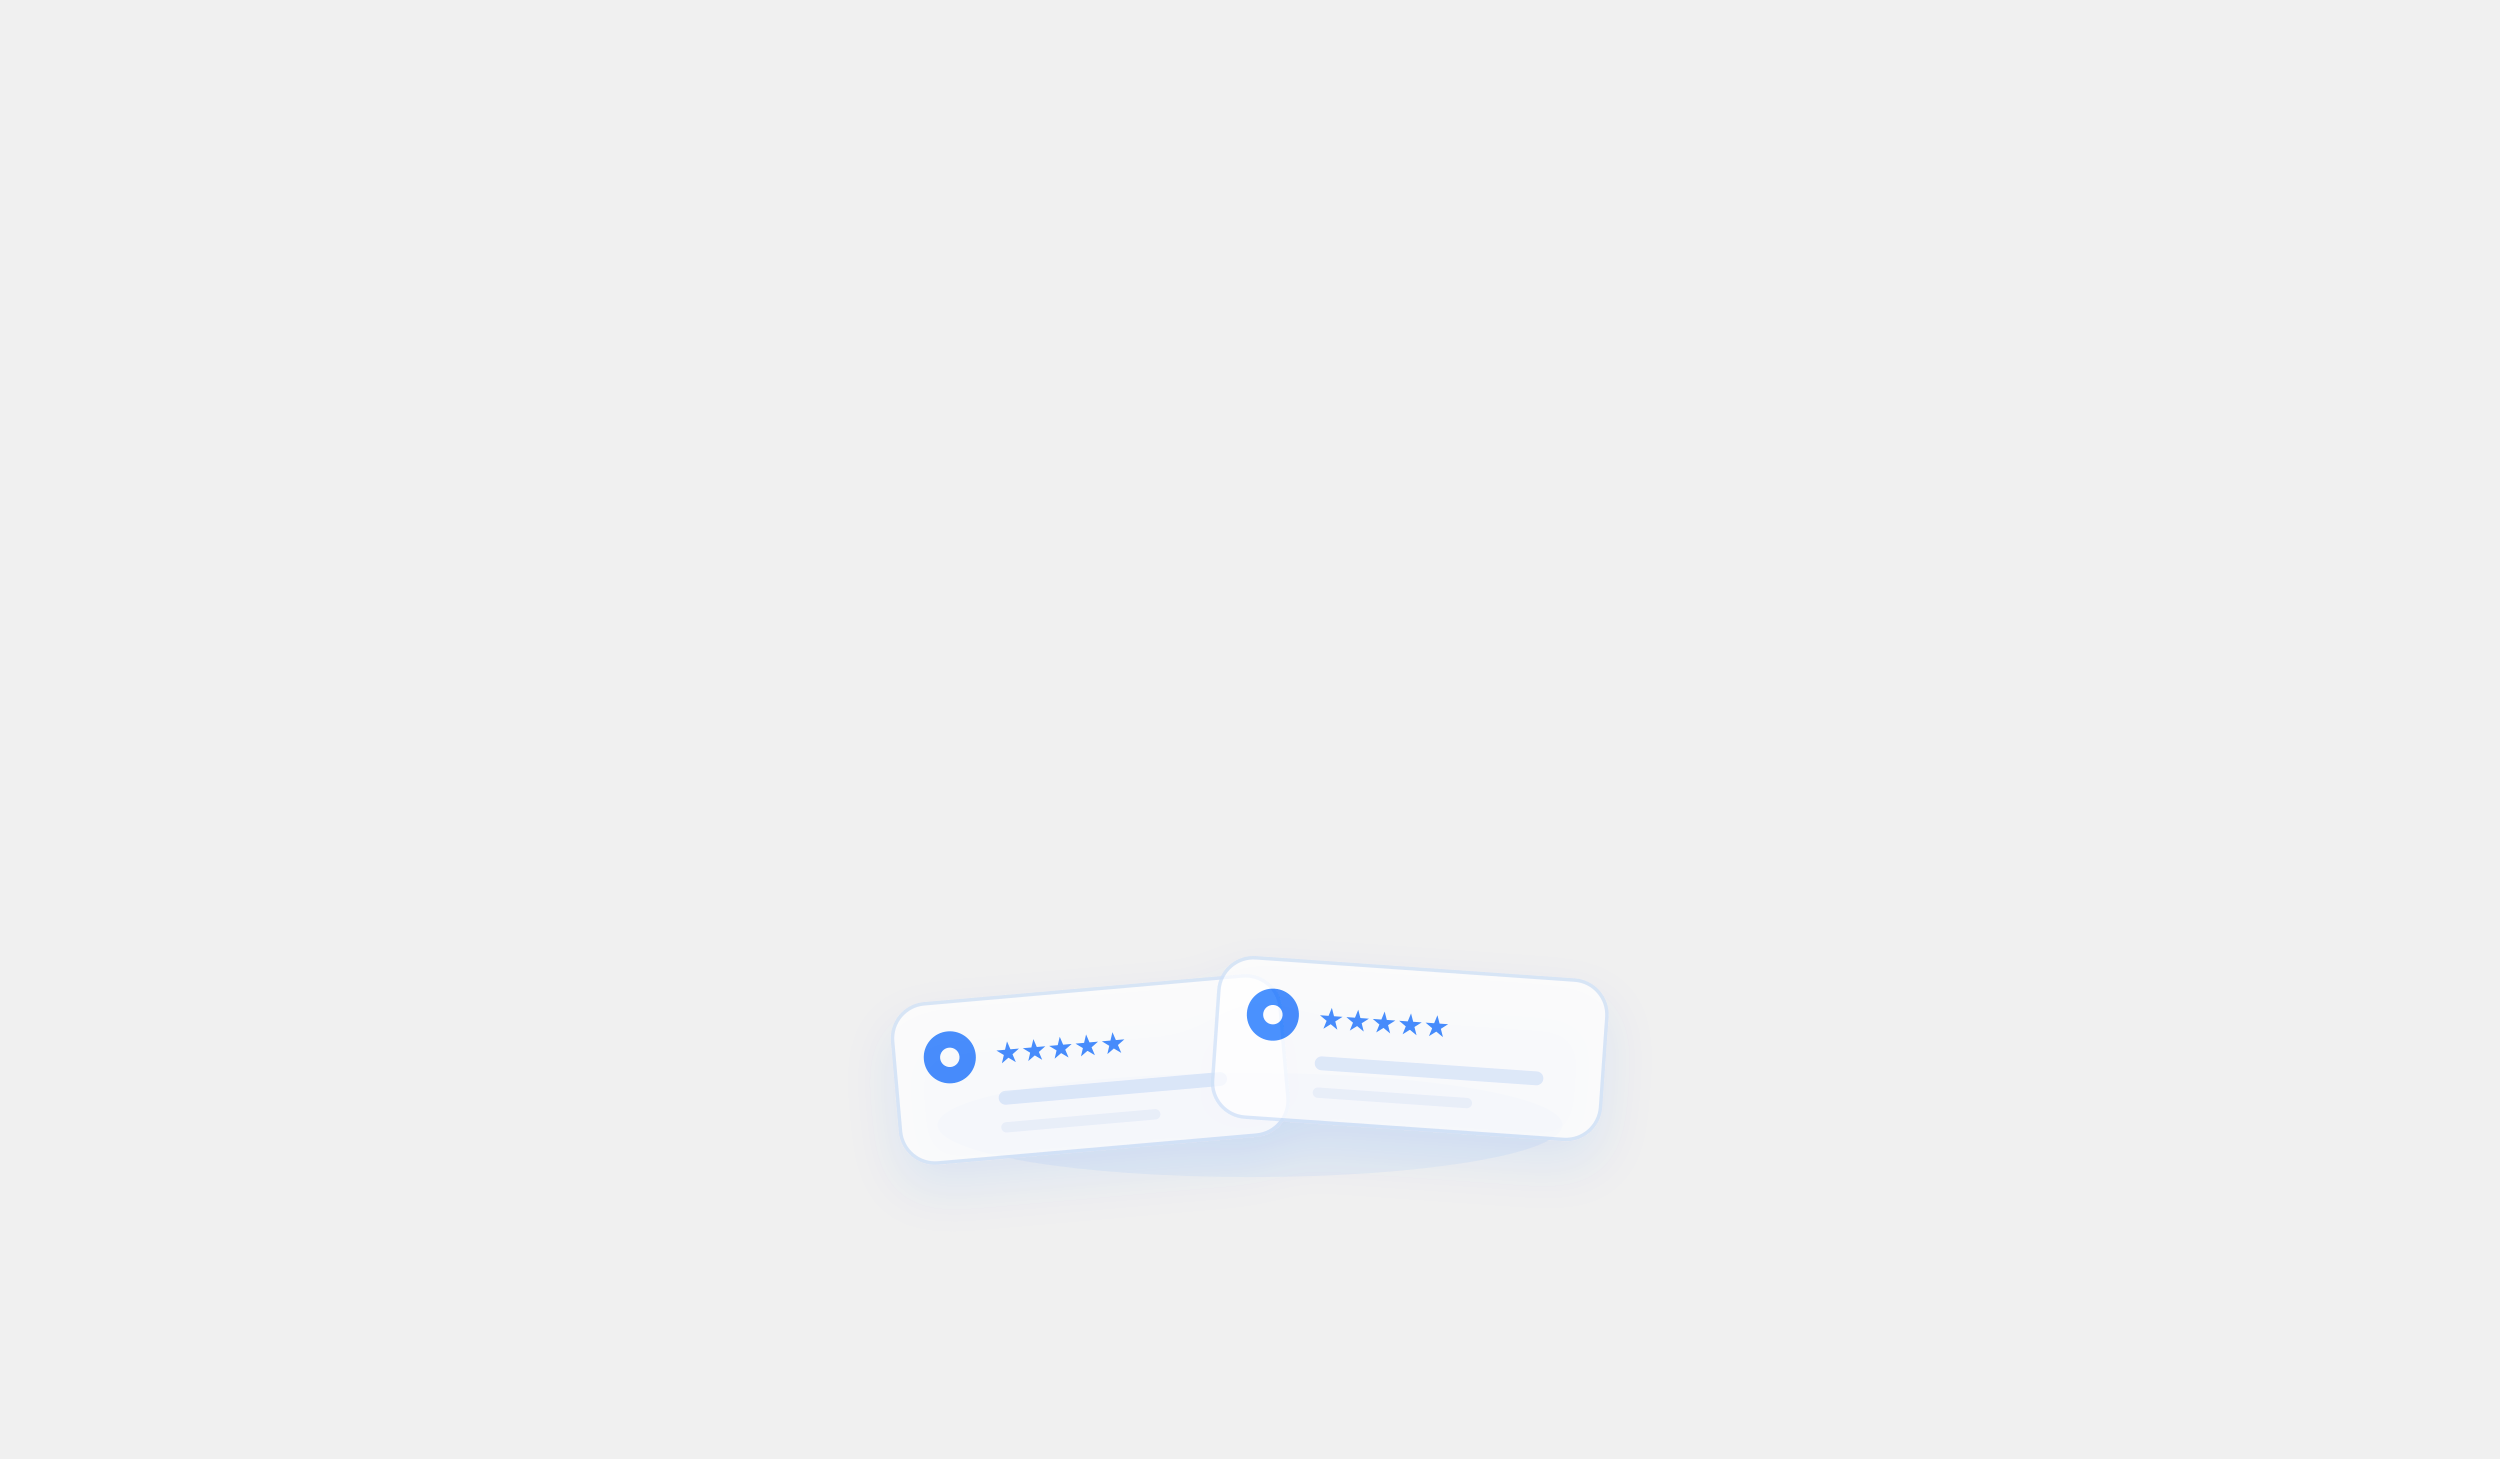
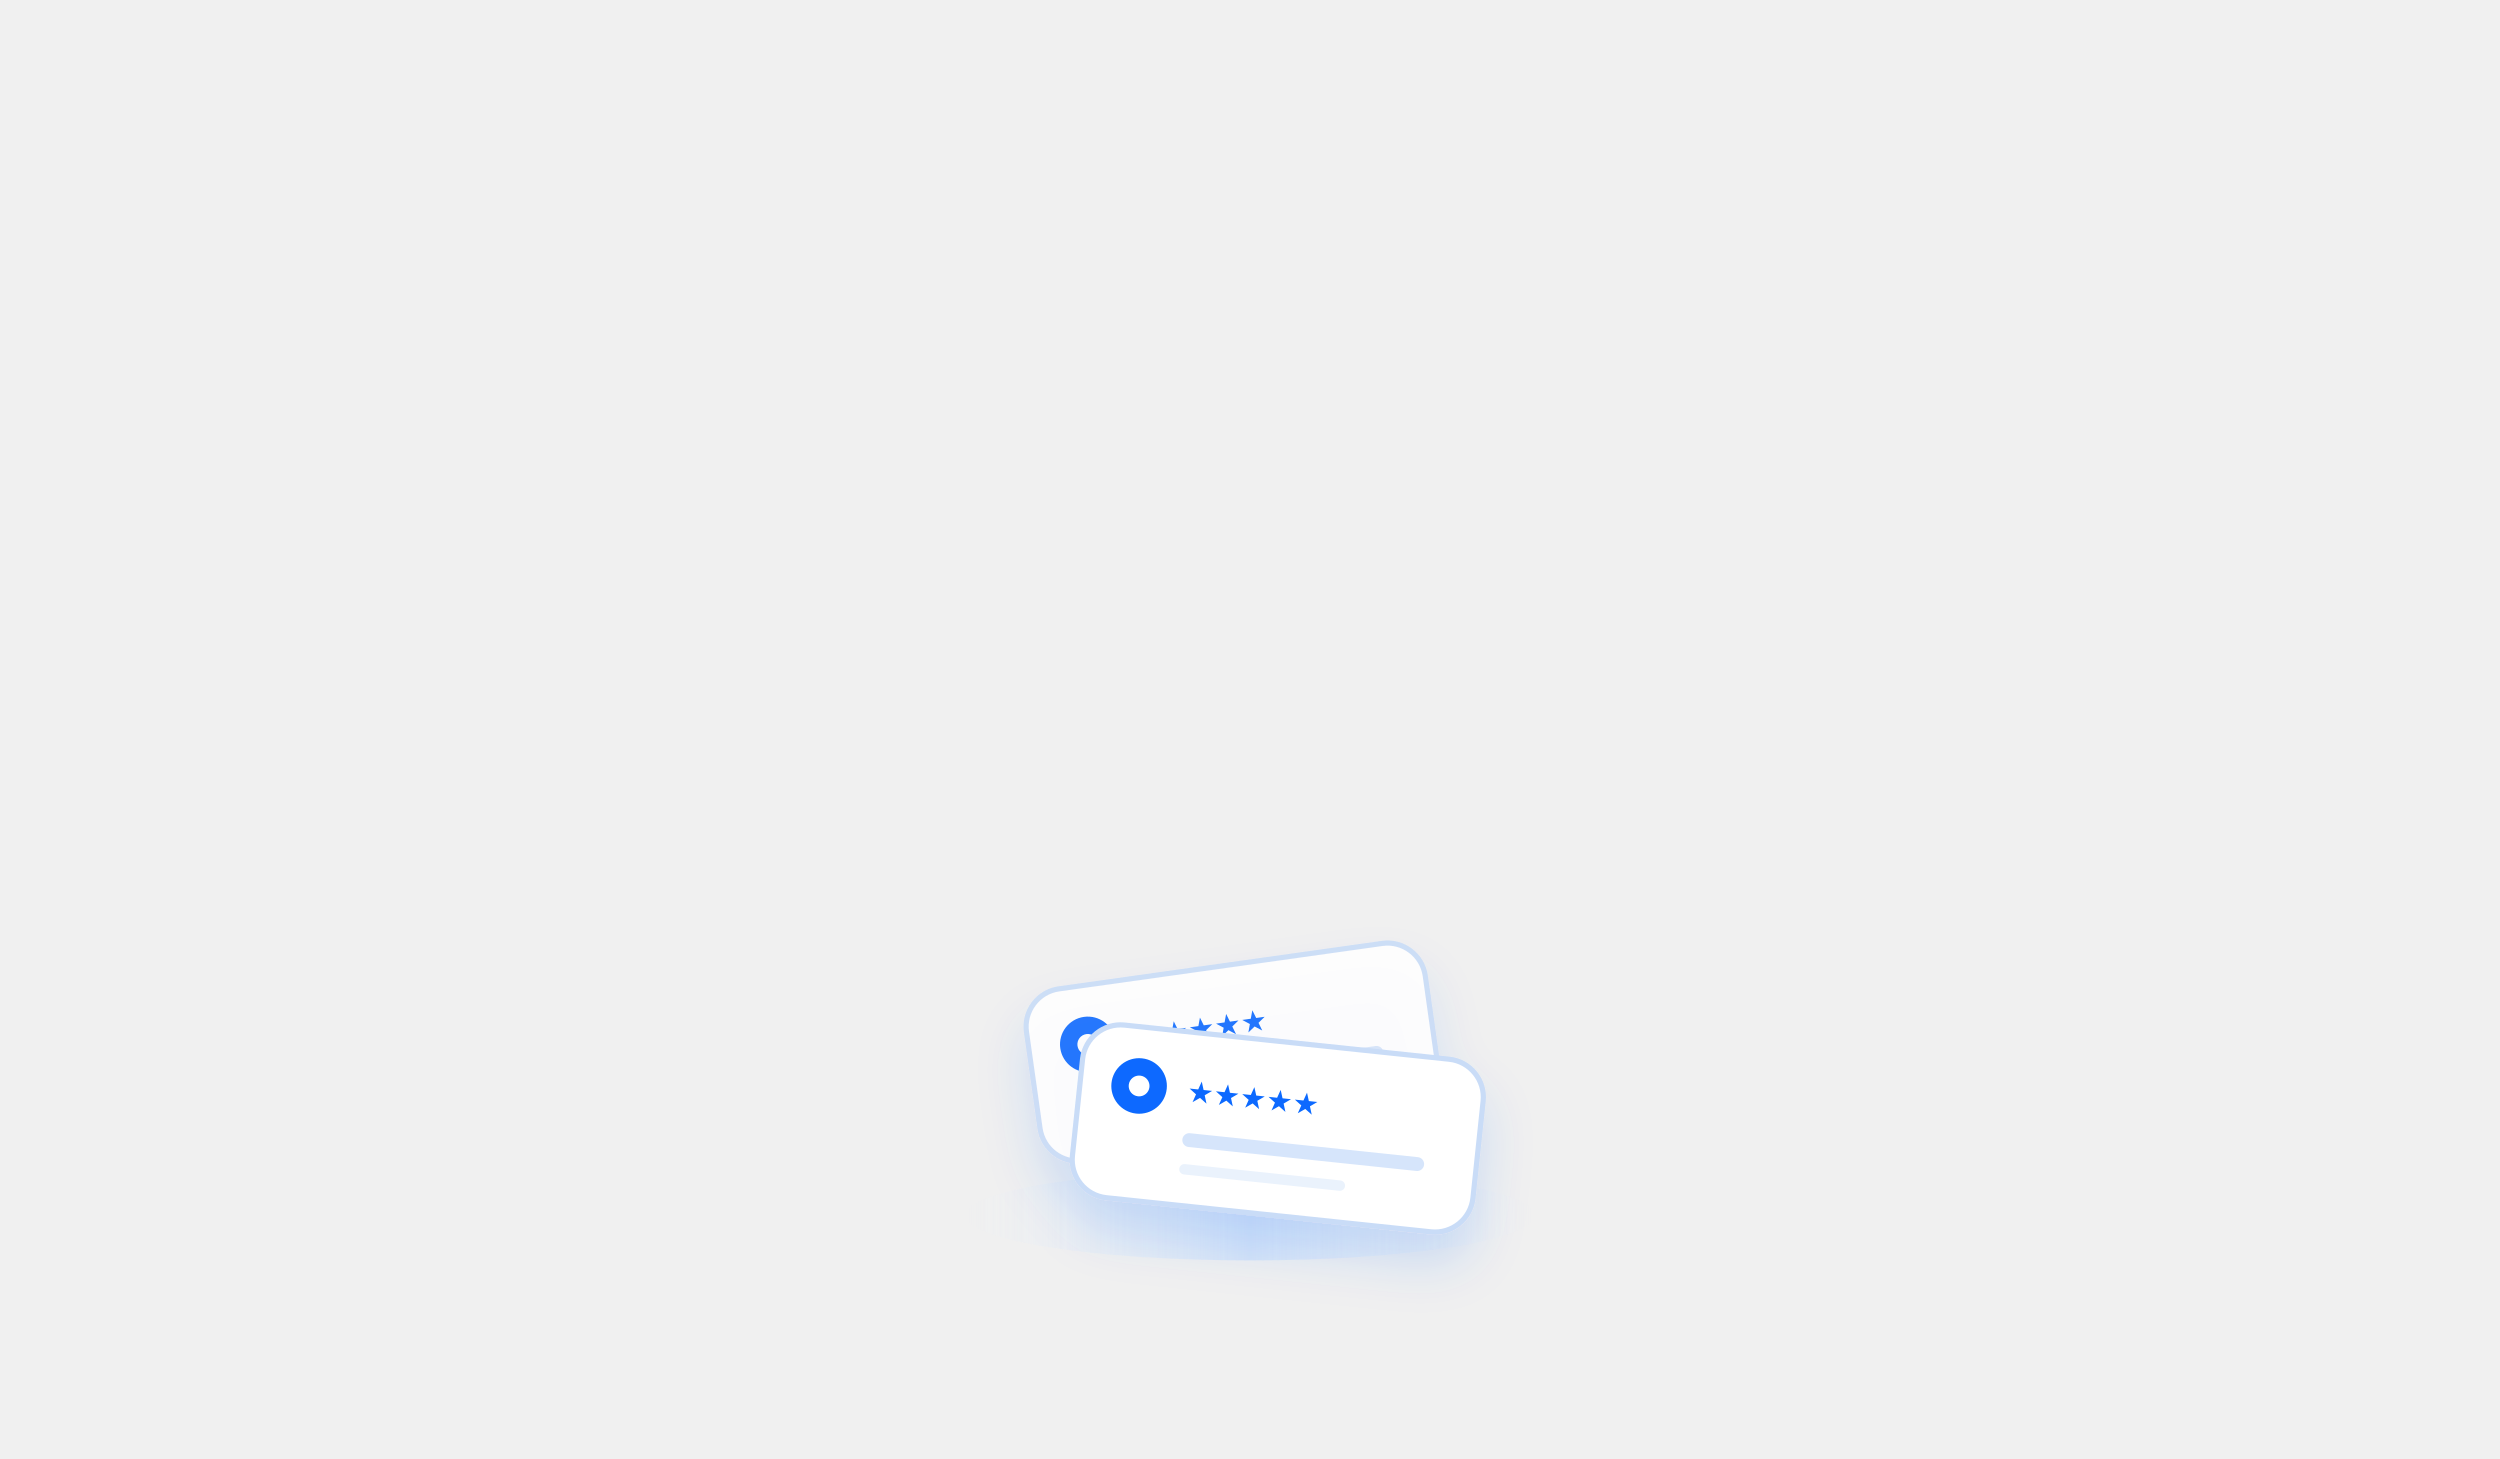
<svg xmlns="http://www.w3.org/2000/svg" viewBox="0 0 720 420">
  <defs>
-     <filter id="s" x="-30%" y="-30%" width="160%" height="180%">
-       <feDropShadow dx="0" dy="7" stdDeviation="7" flood-color="#0869ff" flood-opacity=".12" />
+     <filter id="shadow" x="-40%" y="-40%" width="180%" height="200%">
+       <feDropShadow dx="0" dy="9" stdDeviation="7" flood-color="#0869ff" flood-opacity=".15" />
    </filter>
+     <linearGradient id="floor" x1="0" y1="0" x2="1" y2="0">
+       <stop offset="0" stop-color="#dfeeff" stop-opacity="0" />
+       <stop offset=".5" stop-color="#bcd8ff" stop-opacity=".65" />
+       <stop offset="1" stop-color="#dfeeff" stop-opacity="0" />
+     </linearGradient>
  </defs>
-   <ellipse cx="360" cy="324" rx="90" ry="15" fill="#0869ff" opacity=".055" />
-   <g filter="url(#s)">
-     <g opacity="0.72" transform="translate(258 285) rotate(-5 56 23)">
-       <rect width="112" height="46" rx="10" fill="#fff" stroke="#cfe0f8" />
-       <circle cx="16" cy="16" r="7.5" fill="#0869ff" />
-       <circle cx="16" cy="16" r="2.8" fill="#fff" />
-       <text x="29" y="19" font-family="Arial,sans-serif" font-size="8.5" font-weight="700" fill="#0869ff">★★★★★</text>
-       <rect x="29" y="27" width="66" height="4" rx="2" fill="#d9e7fb" />
-       <rect x="29" y="36" width="46" height="3" rx="1.5" fill="#edf3fb" />
+   <ellipse cx="360" cy="350" rx="82" ry="13" fill="url(#floor)" opacity=".75" />
+   <g filter="url(#shadow)">
+     <g opacity="0.88" transform="translate(297 278) rotate(-8 58 25)">
+       <rect x="0" y="0" width="116" height="50" rx="11" fill="#fff" stroke="#c9dcf7" stroke-width="1.5" />
+       <circle cx="17" cy="17" r="8" fill="#0869ff" />
+       <circle cx="17" cy="17" r="3" fill="#fff" />
+       <text x="31" y="20" font-family="Arial,sans-serif" font-size="8.5" font-weight="700" fill="#0869ff">★★★★★</text>
+       <rect x="31" y="29" width="70" height="4" rx="2" fill="#d6e5fb" />
+       <rect x="31" y="38" width="48" height="3" rx="1.5" fill="#eaf2fc" />
    </g>
-     <g opacity="0.72" transform="translate(350 279) rotate(4 56 23)">
-       <rect width="112" height="46" rx="10" fill="#fff" stroke="#cfe0f8" />
-       <circle cx="16" cy="16" r="7.5" fill="#0869ff" />
-       <circle cx="16" cy="16" r="2.8" fill="#fff" />
-       <text x="29" y="19" font-family="Arial,sans-serif" font-size="8.5" font-weight="700" fill="#0869ff">★★★★★</text>
-       <rect x="29" y="27" width="66" height="4" rx="2" fill="#d9e7fb" />
-       <rect x="29" y="36" width="46" height="3" rx="1.5" fill="#edf3fb" />
+     <g opacity="1.00" transform="translate(310 300) rotate(6 58 25)">
+       <rect x="0" y="0" width="116" height="50" rx="11" fill="#fff" stroke="#c9dcf7" stroke-width="1.5" />
+       <circle cx="17" cy="17" r="8" fill="#0869ff" />
+       <circle cx="17" cy="17" r="3" fill="#fff" />
+       <text x="31" y="20" font-family="Arial,sans-serif" font-size="8.5" font-weight="700" fill="#0869ff">★★★★★</text>
+       <rect x="31" y="29" width="70" height="4" rx="2" fill="#d6e5fb" />
+       <rect x="31" y="38" width="48" height="3" rx="1.5" fill="#eaf2fc" />
    </g>
  </g>
</svg>
